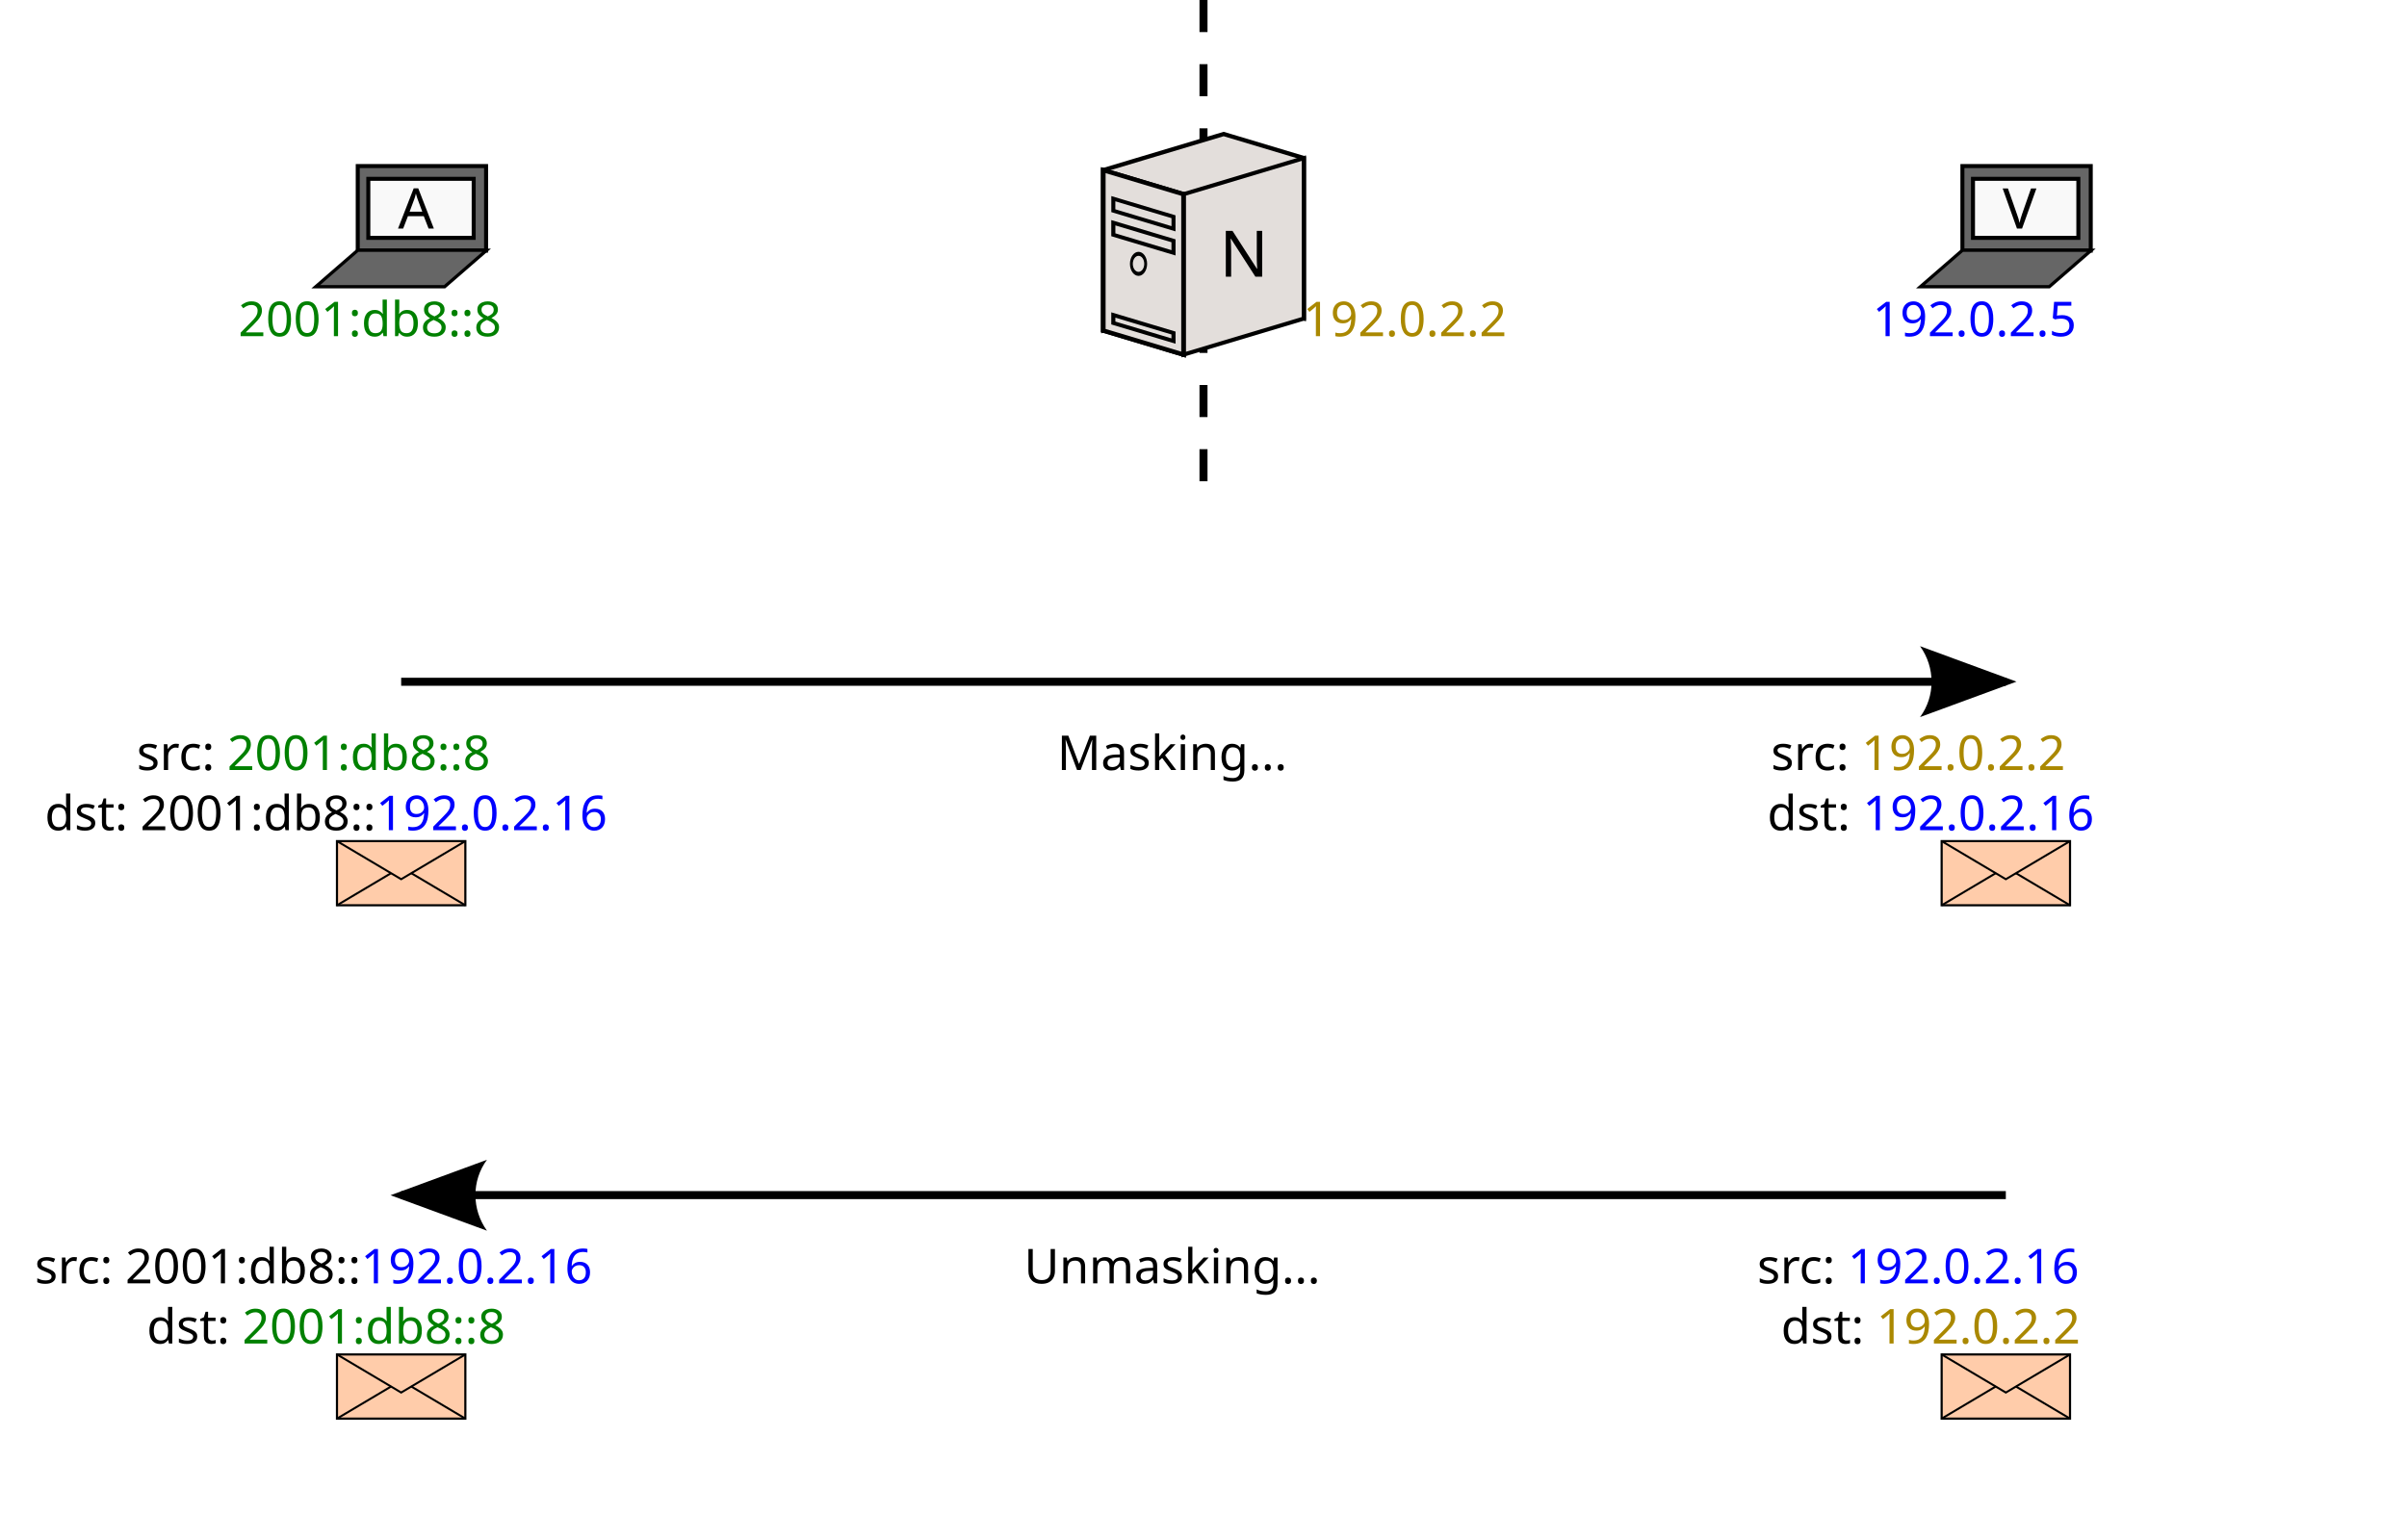
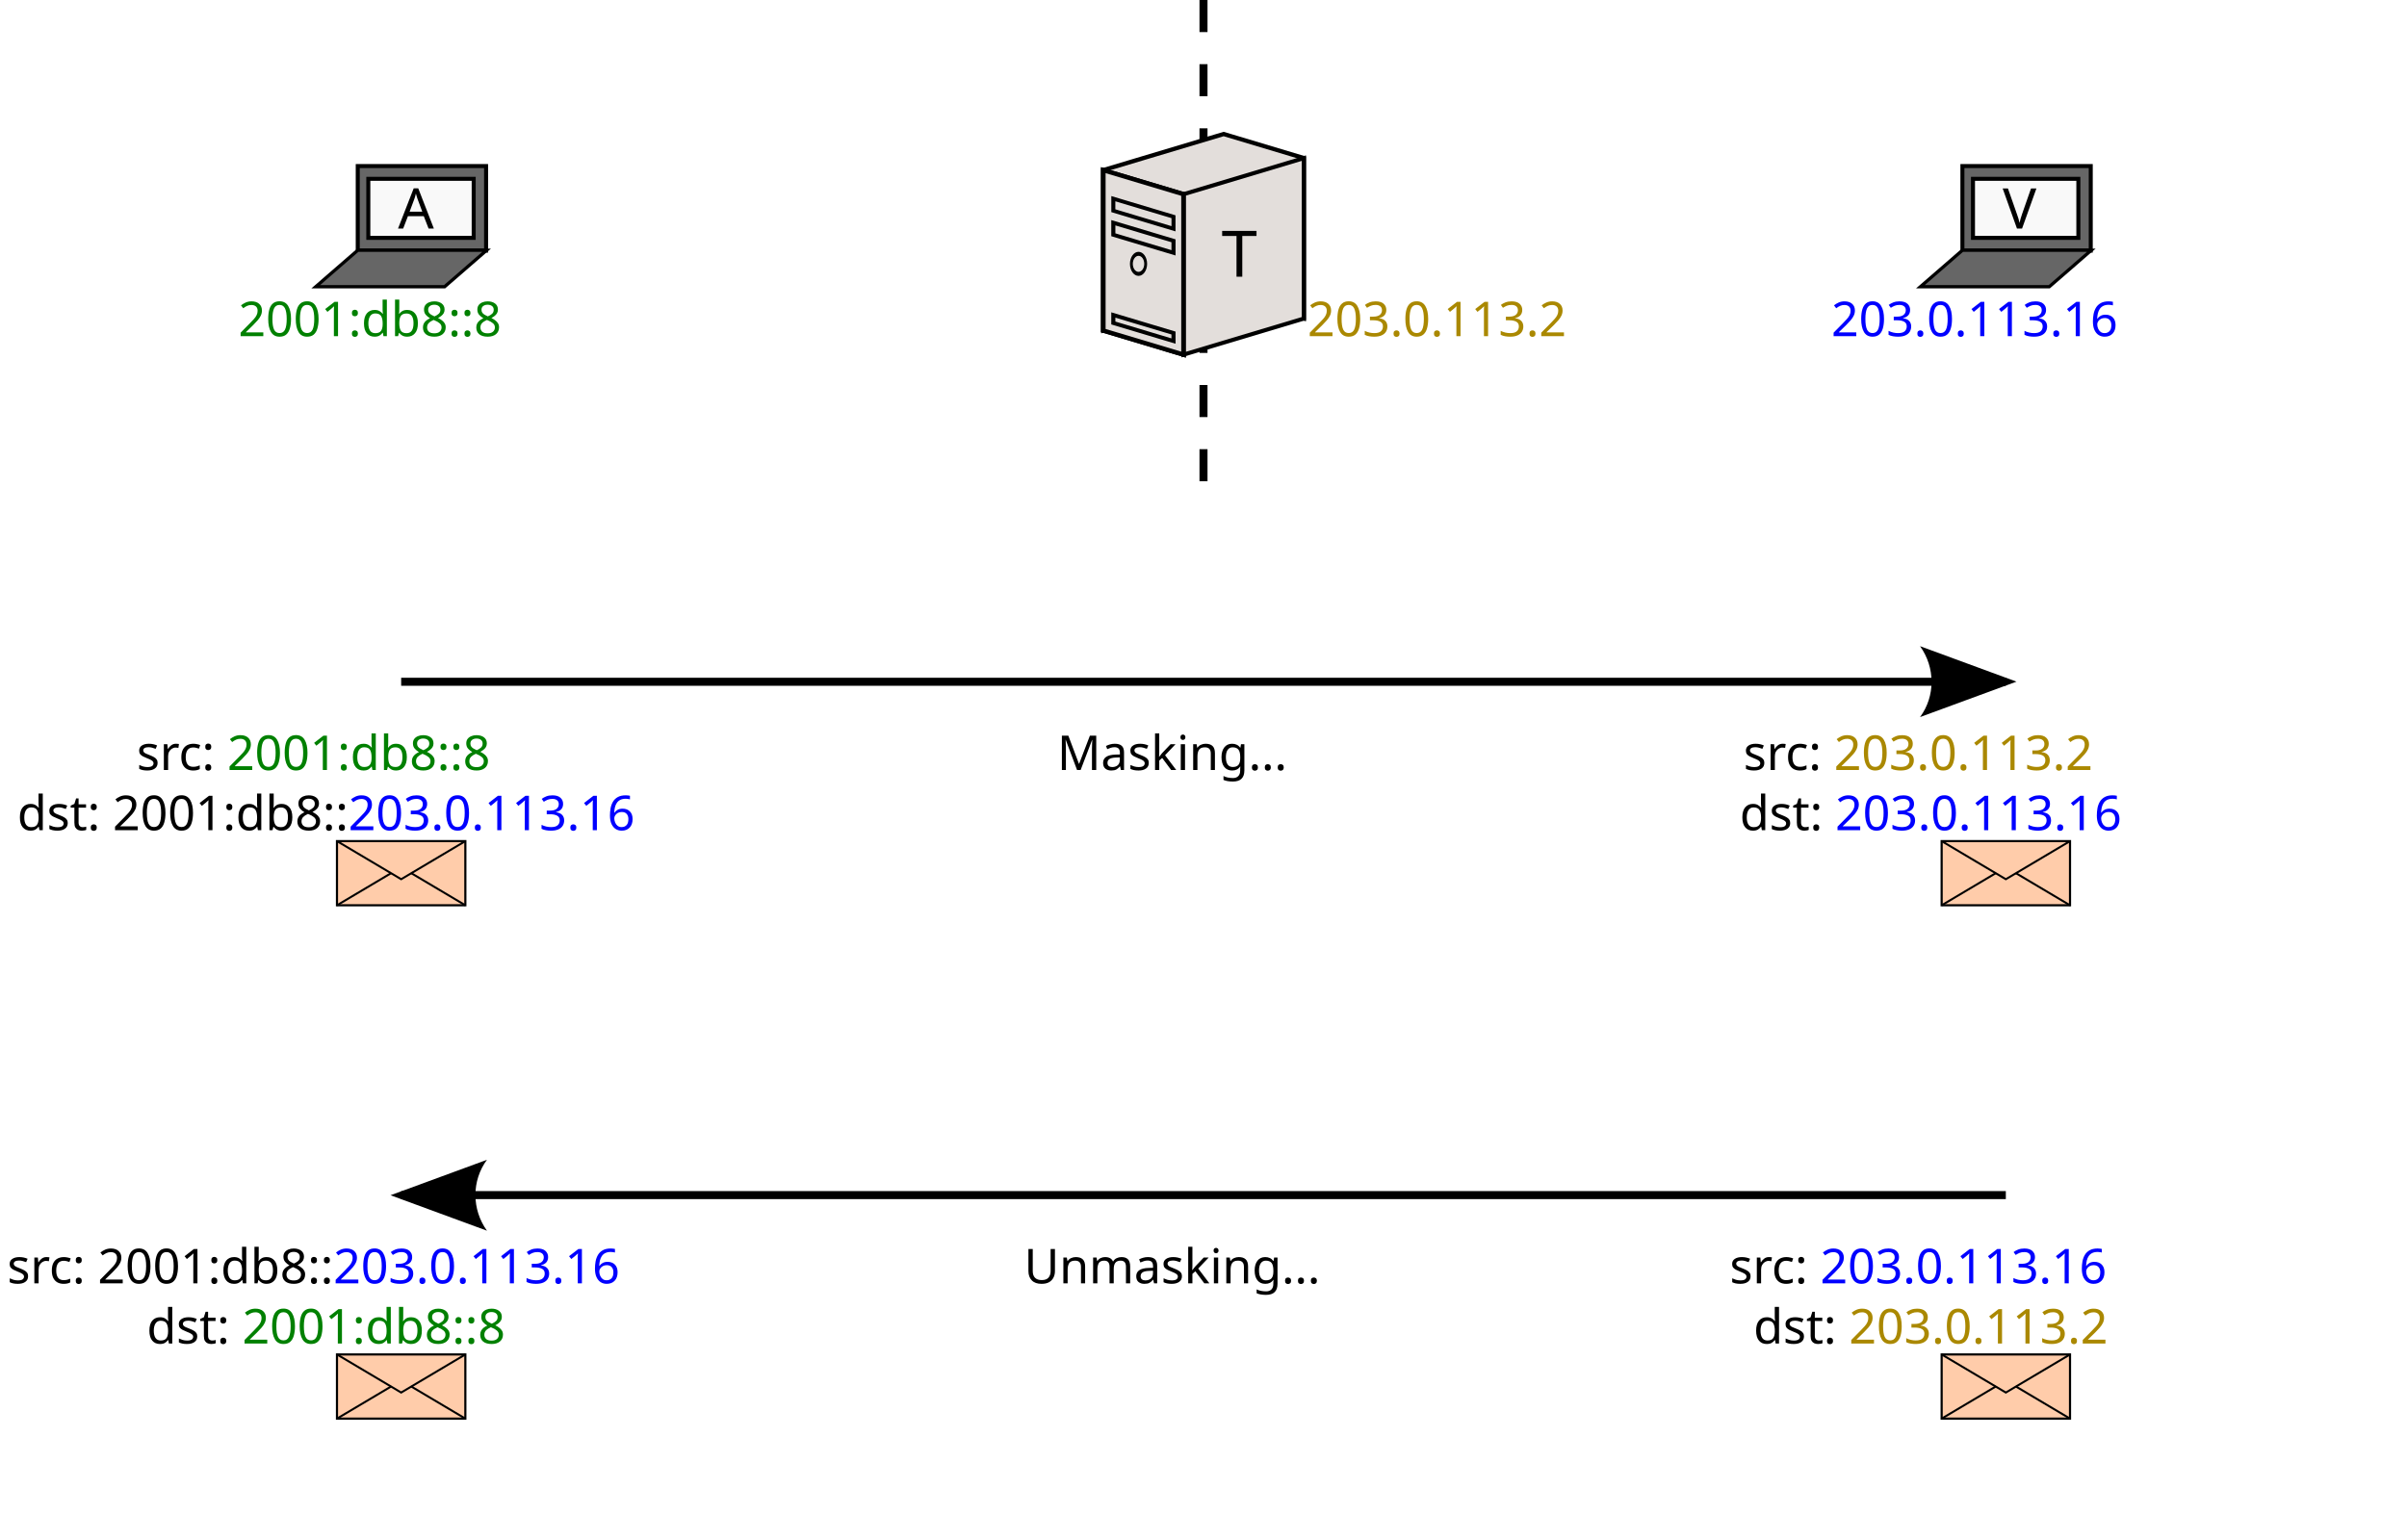
<svg xmlns="http://www.w3.org/2000/svg" xmlns:xlink="http://www.w3.org/1999/xlink" width="600" height="384" id="svg2" version="1.1">
  <defs id="defs4">
    <marker orient="auto" refY="0" refX="0" id="Arrow2Lend" style="overflow:visible">
      <path id="path4784" style="fill-rule:evenodd;stroke-width:0.625;stroke-linejoin:round" d="M 8.719,4.034 -2.207,0.016 8.719,-4.002 c -1.745,2.372 -1.735,5.617 -6e-7,8.035 z" transform="matrix(-1.1,0,0,-1.1,-1.1,0)" />
    </marker>
    <marker orient="auto" refY="0" refX="0" id="Arrow2Lstart" style="overflow:visible">
      <path id="path4781" style="fill-rule:evenodd;stroke-width:0.625;stroke-linejoin:round" d="M 8.719,4.034 -2.207,0.016 8.719,-4.002 c -1.745,2.372 -1.735,5.617 -6e-7,8.035 z" transform="matrix(1.1,0,0,1.1,1.1,0)" />
    </marker>
  </defs>
  <g id="layer1" transform="translate(0,-668.3622)" style="display:inline">
    <path style="fill:none;stroke:#000000;stroke-width:2;stroke-linecap:butt;stroke-linejoin:miter;stroke-miterlimit:4;stroke-opacity:1;stroke-dasharray:8, 8;stroke-dashoffset:0" d="M 300,-128 300,0" id="path3952" transform="translate(0,796.3622)" />
    <g transform="translate(275.0219,507.1521)" style="display:inline" id="g4244">
      <path id="rect4226" d="m 30,194.625 -30,9 0,40 30,-9 20,6 0,-40 -20,-6 z" style="fill:#e3dedb;stroke:#000000;stroke-width:1.057;stroke-miterlimit:4;stroke-opacity:1;stroke-dasharray:none;stroke-dashoffset:0;display:inline" />
      <rect transform="matrix(1,0.3,0,1,0,-796.3622)" y="1000" x="0" height="40" width="20" id="rect4208" style="fill:#ffe680;stroke:#000000;stroke-width:1.145;stroke-miterlimit:4;stroke-opacity:1;stroke-dasharray:none;stroke-dashoffset:0;display:inline" />
      <rect style="fill:#e3dedb;stroke:#000000;stroke-width:1.057;stroke-miterlimit:4;stroke-opacity:1;stroke-dasharray:none;stroke-dashoffset:0;display:inline" id="rect4210" width="30" height="40" x="20" y="1012" transform="matrix(1,-0.3,0,1,0,-796.3622)" />
      <rect style="fill:#e3dedb;stroke:#000000;stroke-width:1.145;stroke-miterlimit:4;stroke-opacity:1;stroke-dasharray:none;stroke-dashoffset:0;display:inline" id="rect4234" width="20" height="40" x="0" y="1000" transform="matrix(1,0.3,0,1,0,-796.3622)" />
      <rect transform="matrix(1,0.3,0,1,0,0)" y="210" x="2.5" height="3" width="15" id="rect4236" style="fill:none;stroke:#000000;stroke-width:1.001;stroke-miterlimit:4;stroke-opacity:1;stroke-dasharray:none;stroke-dashoffset:0;display:inline" />
      <rect style="fill:none;stroke:#000000;stroke-width:1.022;stroke-miterlimit:4;stroke-opacity:1;stroke-dasharray:none;stroke-dashoffset:0;display:inline" id="rect4238" width="15" height="3" x="2.5" y="216" transform="matrix(1,0.3,0,1,0,0)" />
      <rect transform="matrix(1,0.3,0,1,0,0)" y="239" x="2.5" height="2" width="15" id="rect4240" style="fill:none;stroke:#000000;stroke-width:1.022;stroke-miterlimit:4;stroke-opacity:1;stroke-dasharray:none;stroke-dashoffset:0;display:inline" />
      <path transform="matrix(0.7130212,0,0,1,2.008852,0)" d="m 12,227 c 0,1.381 -1.119,2.5 -2.5,2.5 -1.381,0 -2.5,-1.119 -2.5,-2.5 0,-1.381 1.119,-2.5 2.5,-2.5 1.381,0 2.5,1.119 2.5,2.5 z" id="path4242" style="fill:none;stroke:#000000;stroke-width:1;stroke-miterlimit:4;stroke-opacity:1;stroke-dasharray:none;stroke-dashoffset:0" />
    </g>
    <g id="g3848" transform="matrix(0.5,0,0,0.5,84,367.9134)">
      <path id="rect3839" d="m 0,1020.362 64,0 0,32 -64,0 z" style="fill:#ffccaa;fill-opacity:1;stroke:#000000;stroke-width:1.071;stroke-miterlimit:4;stroke-opacity:1;stroke-dashoffset:0" />
      <path transform="translate(0,540.3622)" id="path3841" d="m 0,480 32,19 32,-19" style="fill:none;stroke:#000000;stroke-width:1px;stroke-linecap:butt;stroke-linejoin:miter;stroke-opacity:1" />
      <path style="fill:none;stroke:#000000;stroke-width:1px;stroke-linecap:butt;stroke-linejoin:miter;stroke-opacity:1" d="m 0,1052.362 26.994,-16.027 m 10.027,0.01 L 64,1052.362" id="path3843" />
    </g>
    <text xml:space="preserve" style="font-size:12px;font-style:normal;font-weight:normal;text-align:center;line-height:125%;letter-spacing:0px;word-spacing:0px;text-anchor:middle;fill:#000000;fill-opacity:1;stroke:none;font-family:Sans" x="500" y="988.362" id="text4173">
-       <tspan id="tspan4175" x="500" y="988.362">src: <tspan style="fill:#0000ff" id="tspan3041">192.0.2.16</tspan>
+       <tspan id="tspan4175" x="500" y="988.362">src: <tspan style="fill:#0000ff" id="tspan3041">203.0.113.16</tspan>
      </tspan>
-       <tspan x="500" y="1003.362" id="tspan4177">dst: <tspan style="fill:#aa8800" id="tspan3049">192.0.2.2</tspan>
+       <tspan x="500" y="1003.362" id="tspan4177">dst: <tspan style="fill:#aa8800" id="tspan3049">203.0.113.2</tspan>
      </tspan>
    </text>
    <text xml:space="preserve" style="font-size:12px;font-style:normal;font-weight:normal;text-align:center;line-height:125%;letter-spacing:0px;word-spacing:0px;text-anchor:middle;fill:#000000;fill-opacity:1;stroke:none;font-family:Sans" x="300" y="988.362" id="text4197">
      <tspan x="300" y="988.362" id="tspan3122">Unmasking...</tspan>
    </text>
    <use x="0" y="0" xlink:href="#g3848" id="use4203" transform="translate(400,1.7999998e-6)" width="512" height="512" />
    <text id="text4205" y="988.362" x="100" style="font-size:12px;font-style:normal;font-weight:normal;text-align:center;line-height:125%;letter-spacing:0px;word-spacing:0px;text-anchor:middle;fill:#000000;fill-opacity:1;stroke:none;font-family:Sans" xml:space="preserve">
-       <tspan y="988.362" x="100" id="tspan4207">src: 2001:db8::<tspan style="fill:#0000ff" id="tspan3053">192.0.2.16</tspan>
+       <tspan y="988.362" x="100" id="tspan4207">src: 2001:db8::<tspan style="fill:#0000ff" id="tspan3053">203.0.113.16</tspan>
      </tspan>
      <tspan id="tspan4209" y="1003.362" x="100">dst: <tspan style="fill:#008000" id="tspan3045">2001:db8::8</tspan>
      </tspan>
    </text>
    <text id="text4219" y="860.362" x="500" style="font-size:12px;font-style:normal;font-weight:normal;text-align:center;line-height:125%;letter-spacing:0px;word-spacing:0px;text-anchor:middle;fill:#000000;fill-opacity:1;stroke:none;font-family:Sans" xml:space="preserve">
-       <tspan y="860.362" x="500" id="tspan4221">src: <tspan style="fill:#aa8800" id="tspan3047">192.0.2.2</tspan>
+       <tspan y="860.362" x="500" id="tspan4221">src: <tspan style="fill:#aa8800" id="tspan3047">203.0.113.2</tspan>
      </tspan>
-       <tspan id="tspan4223" y="875.362" x="500">dst: <tspan style="fill:#0000ff" id="tspan3039">192.0.2.16</tspan>
+       <tspan id="tspan4223" y="875.362" x="500">dst: <tspan style="fill:#0000ff" id="tspan3039">203.0.113.16</tspan>
      </tspan>
    </text>
    <text id="text4225" y="860.362" x="300" style="font-size:12px;font-style:normal;font-weight:normal;text-align:center;line-height:125%;letter-spacing:0px;word-spacing:0px;text-anchor:middle;fill:#000000;fill-opacity:1;stroke:none;font-family:Sans" xml:space="preserve">
      <tspan y="860.362" x="300" id="tspan3130">Masking...</tspan>
    </text>
    <use height="512" width="512" transform="translate(400,128)" id="use4231" xlink:href="#g3848" y="0" x="0" />
    <text xml:space="preserve" style="font-size:12px;font-style:normal;font-weight:normal;text-align:center;line-height:125%;letter-spacing:0px;word-spacing:0px;text-anchor:middle;fill:#000000;fill-opacity:1;stroke:none;font-family:Sans" x="100" y="860.362" id="text4233">
      <tspan x="100" y="860.362" id="tspan4237">src: <tspan style="fill:#008000" id="tspan3043">2001:db8::8</tspan>
      </tspan>
-       <tspan x="100" y="875.362" id="tspan4241">dst: 2001:db8::<tspan style="fill:#0000ff" id="tspan3051">192.0.2.16</tspan>
+       <tspan x="100" y="875.362" id="tspan4241">dst: 2001:db8::<tspan style="fill:#0000ff" id="tspan3051">203.0.113.16</tspan>
      </tspan>
    </text>
    <path style="fill:none;stroke:#000000;stroke-width:2;stroke-linecap:butt;stroke-linejoin:miter;stroke-miterlimit:4;stroke-opacity:1;stroke-dasharray:none;marker-end:url(#Arrow2Lend)" d="m 100,838.362 400,0" id="path4243" />
    <path id="path4429" d="m 100,966.362 400,0" style="fill:none;stroke:#000000;stroke-width:2;stroke-linecap:butt;stroke-linejoin:miter;stroke-miterlimit:4;stroke-opacity:1;stroke-dasharray:none;marker-start:url(#Arrow2Lstart);marker-end:none" />
    <use x="0" y="0" xlink:href="#g3848" id="use4805" width="512" height="512" transform="translate(0,128)" />
    <text xml:space="preserve" style="font-size:12px;font-style:normal;font-weight:normal;text-align:center;line-height:125%;letter-spacing:0px;word-spacing:0px;text-anchor:middle;fill:#0000ff;fill-opacity:1;stroke:none;display:inline;font-family:Sans" x="500" y="752.192" id="text3117">
-       <tspan id="tspan3119" x="500" y="752.192">192.0.2.5</tspan>
+       <tspan id="tspan3119" x="500" y="752.192">203.0.113.16</tspan>
    </text>
    <text xml:space="preserve" style="font-size:12px;font-style:normal;font-weight:normal;text-align:center;line-height:125%;letter-spacing:0px;word-spacing:0px;text-anchor:middle;fill:#008000;fill-opacity:1;stroke:none;display:inline;font-family:Sans" x="100" y="752.192" id="text3125">
      <tspan id="tspan3127" x="100" y="752.192">2001:db8::8</tspan>
    </text>
    <g id="g3141" style="display:inline" transform="matrix(0.7270794,0,0,0.7270794,69.18133,-81.19368)">
      <rect style="fill:#666666;stroke:#000000;stroke-width:1.375;stroke-miterlimit:4;stroke-dasharray:none" id="rect3143" width="44" height="29" x="27.5" y="163.5" transform="translate(0,924.3622)" />
      <rect style="fill:#666666;stroke:#000000;stroke-width:1.699;stroke-miterlimit:4;stroke-dasharray:none" id="rect3145" width="44.176" height="19.089" x="1313.716" y="1703.361" transform="matrix(1,0,-0.7551013,0.6556081,0,0)" />
      <rect transform="translate(0,924.3622)" style="fill:#f9f9f9;stroke:#000000;stroke-width:1.375;stroke-miterlimit:4;stroke-dasharray:none" id="rect3147" width="36.125" height="20.25" x="31.125" y="167.875" />
    </g>
    <text xml:space="preserve" style="font-size:14px;font-style:normal;font-weight:normal;line-height:125%;letter-spacing:0px;word-spacing:0px;fill:#000000;fill-opacity:1;stroke:none;display:inline;font-family:Sans" x="99.215" y="725.362" id="text3042">
      <tspan id="tspan3044" x="99.215" y="725.362">A</tspan>
    </text>
    <use x="0" y="0" xlink:href="#g3141" id="use3139" width="512" height="384" transform="translate(400,0)" />
    <text id="text3141" y="725.362" x="499.215" style="font-size:14px;font-style:normal;font-weight:normal;line-height:125%;letter-spacing:0px;word-spacing:0px;fill:#000000;fill-opacity:1;stroke:none;display:inline;font-family:Sans" xml:space="preserve">
      <tspan y="725.362" x="499.215" id="tspan3143">V</tspan>
    </text>
-     <text xml:space="preserve" style="font-size:16px;font-style:normal;font-weight:normal;line-height:125%;letter-spacing:0px;word-spacing:0px;fill:#000000;fill-opacity:1;stroke:none;display:inline;font-family:Sans" x="304.016" y="737.362" id="text3145">
-       <tspan id="tspan3147" x="304.016" y="737.362">N</tspan>
+     <text xml:space="preserve" style="font-size:16px;font-style:normal;font-weight:normal;line-height:125%;letter-spacing:0px;word-spacing:0px;fill:#000000;fill-opacity:1;stroke:none;display:inline;font-family:Sans" x="304.497" y="737.362" id="text3145">
+       <tspan x="304.497" y="737.362" id="tspan3048">T</tspan>
    </text>
-     <text xml:space="preserve" style="font-size:12px;font-style:normal;font-weight:normal;text-align:center;line-height:125%;letter-spacing:0px;word-spacing:0px;text-anchor:middle;fill:#aa8800;fill-opacity:1;stroke:none;display:inline;font-family:Sans" x="358" y="752.192" id="text3117-2">
-       <tspan id="tspan3119-6" x="358" y="752.192">192.0.2.2</tspan>
+     <text xml:space="preserve" style="font-size:12px;font-style:normal;font-weight:normal;text-align:center;line-height:125%;letter-spacing:0px;word-spacing:0px;text-anchor:middle;fill:#aa8800;fill-opacity:1;stroke:none;display:inline;font-family:Sans" x="366" y="752.192" id="text3117-2">
+       <tspan id="tspan3119-6" x="366" y="752.192">203.0.113.2</tspan>
    </text>
  </g>
</svg>
